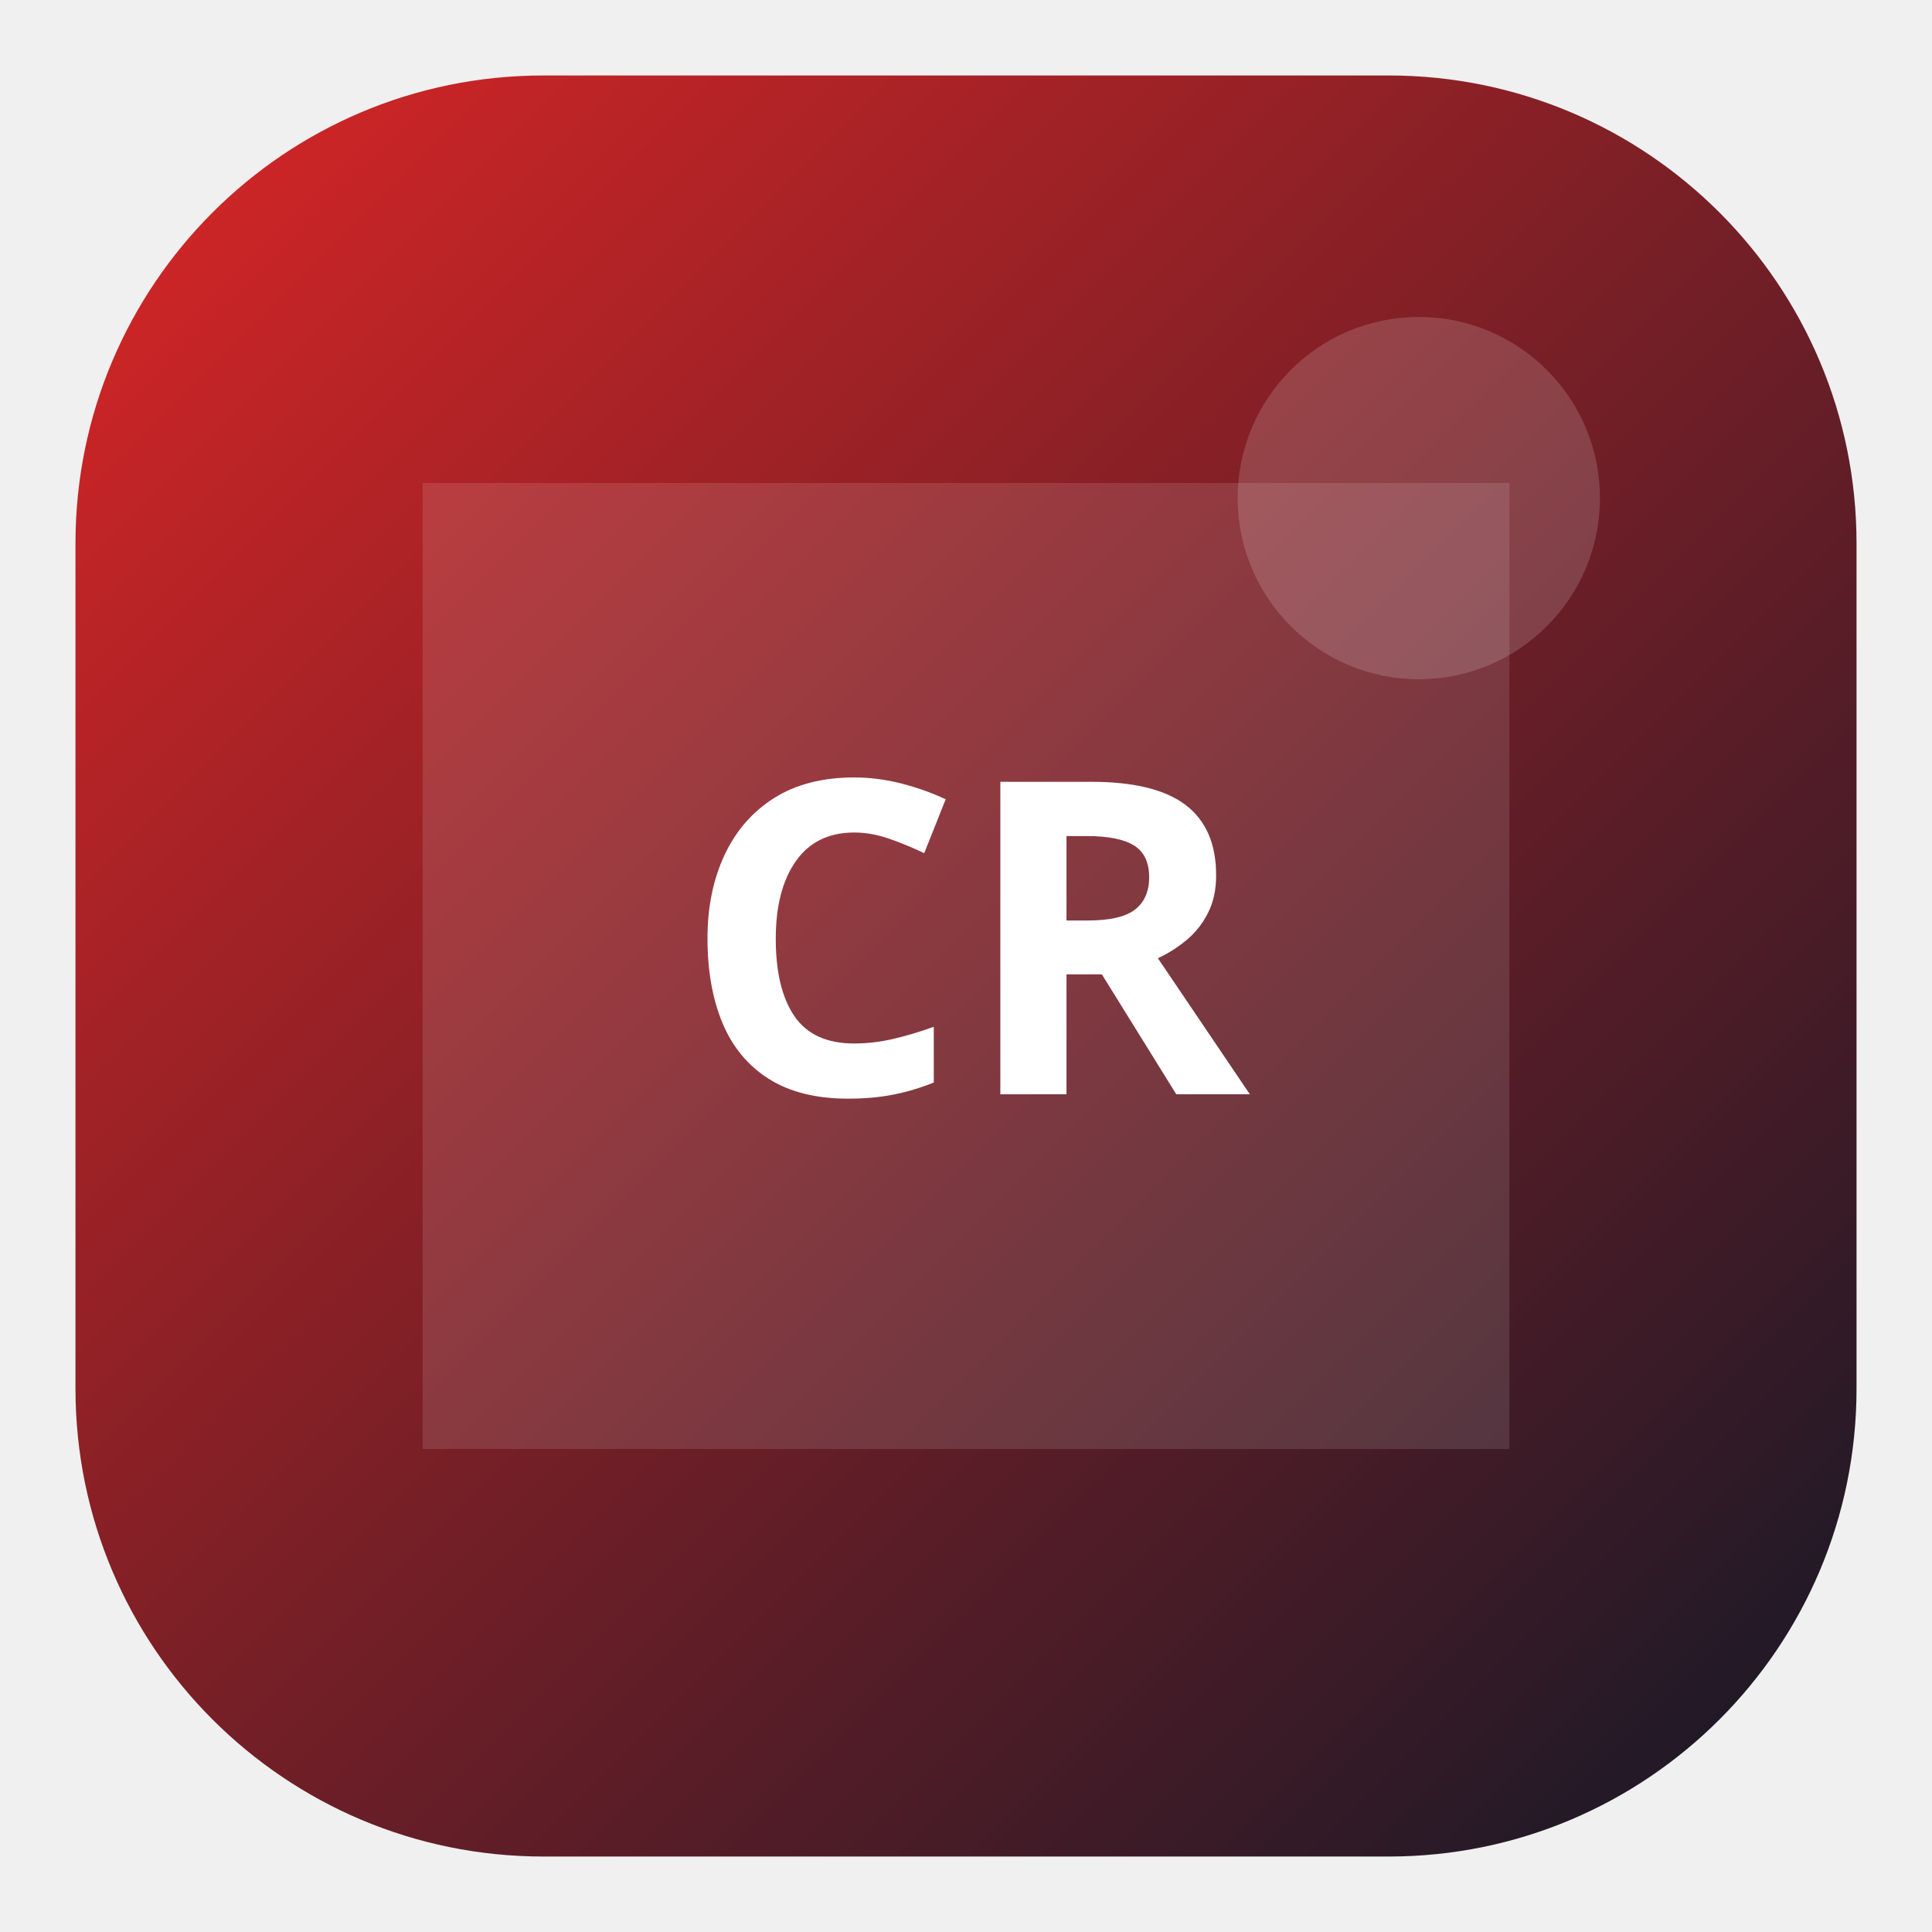
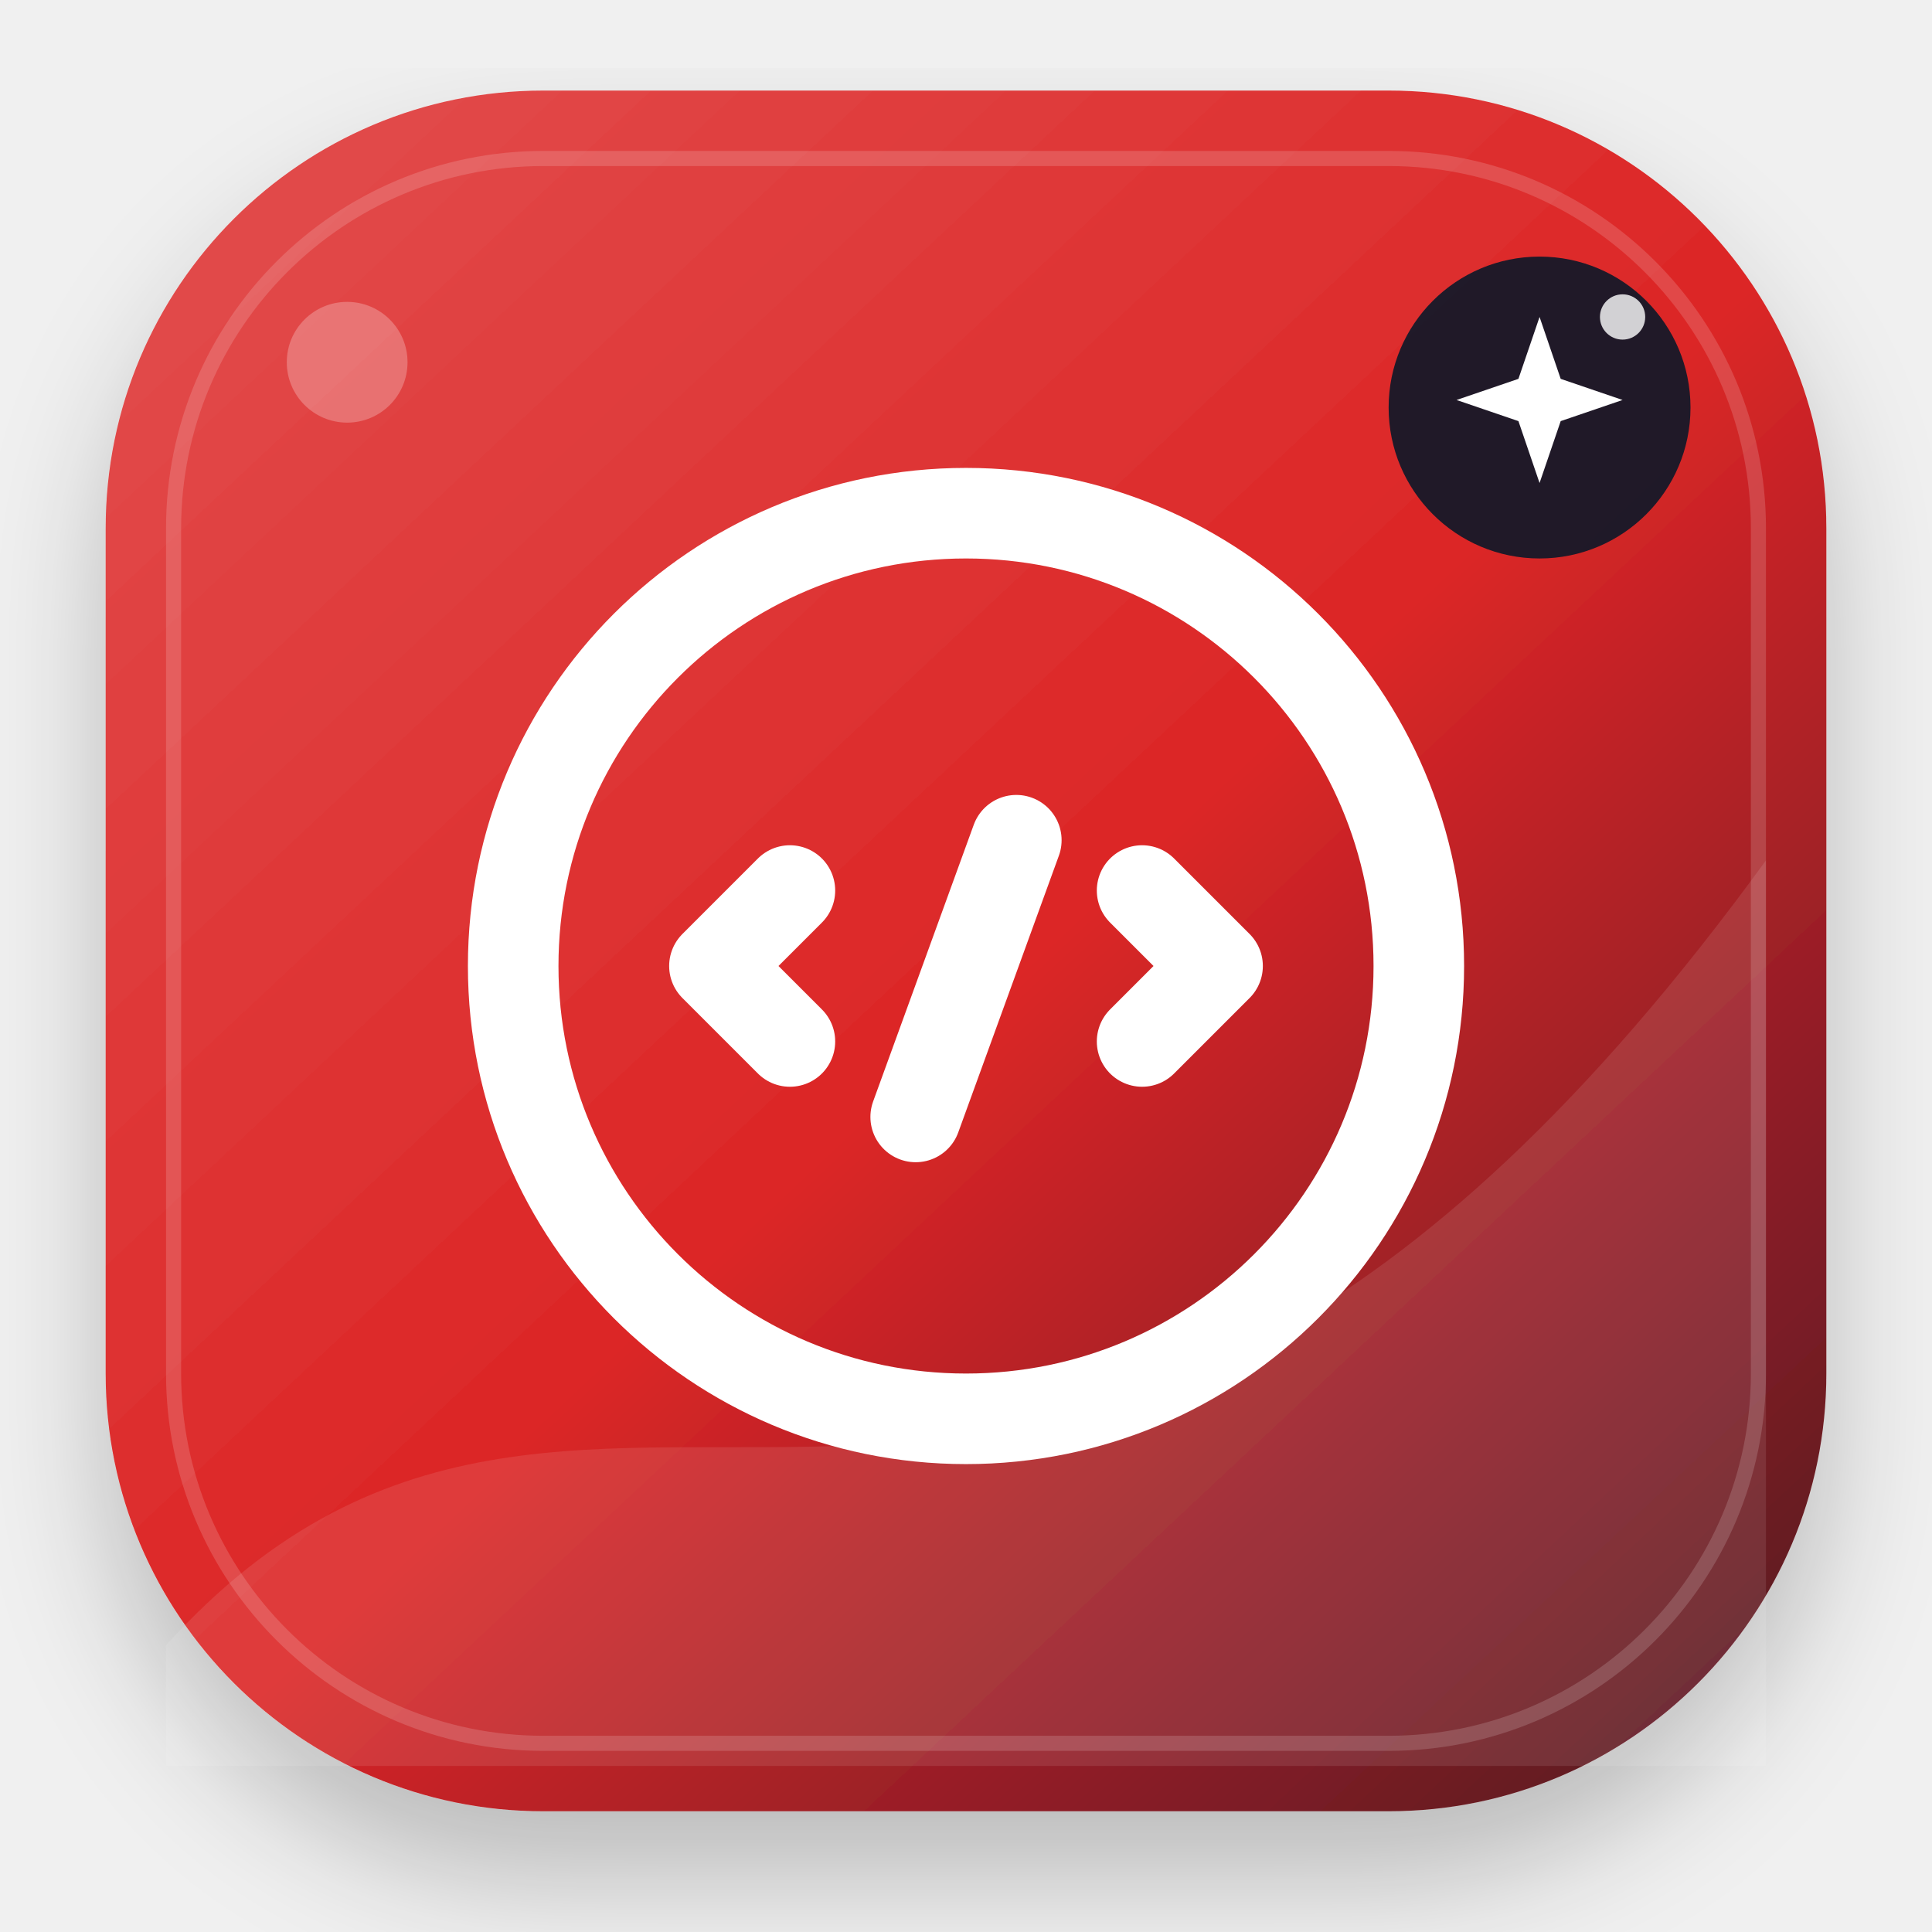
- <svg xmlns="http://www.w3.org/2000/svg" width="256" height="256" viewBox="0 0 256 256">
+ <svg xmlns="http://www.w3.org/2000/svg" width="256" height="256" viewBox="0 0 256 256" role="img" aria-label="AI 代码审查">
  <defs>
-     <linearGradient id="g" x1="0" y1="0" x2="1" y2="1">
-       <stop stop-color="#dc2626" />
-       <stop offset="1" stop-color="#111827" />
+     <linearGradient id="bg" x1="24" y1="18" x2="230" y2="238" gradientUnits="userSpaceOnUse">
+       <stop stop-color="#e24d4d" />
+       <stop offset=".52" stop-color="#dc2626" />
+       <stop offset="1" stop-color="#541824" />
    </linearGradient>
+     <filter id="shadow" x="-20%" y="-20%" width="140%" height="150%">
+       <feDropShadow dx="0" dy="9" stdDeviation="8" flood-color="#000" flood-opacity=".22" />
+     </filter>
  </defs>
-   <rect x="10" y="10" width="236" height="236" rx="62" fill="url(#g)" />
-   <path d="M56 64h144v128H56z" fill="#fff" opacity=".12" />
-   <circle cx="188" cy="66" r="24" fill="#fff" opacity=".16" />
-   <text x="128" y="145" text-anchor="middle" font-family="Segoe UI,Microsoft YaHei" font-size="58" font-weight="800" fill="white">CR</text>
+   <rect x="14" y="12" width="228" height="228" rx="58" fill="url(#bg)" filter="url(#shadow)" />
+   <path d="M22 218C80 154 138 246 234 114v120H22z" fill="#fff" opacity=".1" />
+   <circle cx="46" cy="48" r="8" fill="#fff" opacity=".25" />
+   <rect x="23" y="21" width="210" height="210" rx="49" fill="none" stroke="#fff" stroke-width="2" opacity=".16" />
+   <g transform="translate(48 48) scale(6.6667)" fill="none" stroke="#fff" stroke-width="1.8" stroke-linecap="round" stroke-linejoin="round">
+     <path d="M8.5 13.5l-1.5 -1.5l1.5 -1.5" />
+     <path d="M15.5 10.5l1.5 1.5l-1.5 1.5" />
+     <path d="M3 12a9 9 0 1 0 18 0a9 9 0 1 0 -18 0" />
+     <path d="M13 9.5l-2 5.5" />
+   </g>
+   <g transform="translate(184 34)">
+     <circle cx="20" cy="20" r="20" fill="#101828" opacity=".92" />
+     <path d="M20 8l2.8 8.2L31 19l-8.2 2.8L20 30l-2.8-8.2L9 19l8.2-2.8z" fill="#fff" />
+     <circle cx="31" cy="8" r="3" fill="#fff" opacity=".8" />
+   </g>
</svg>
